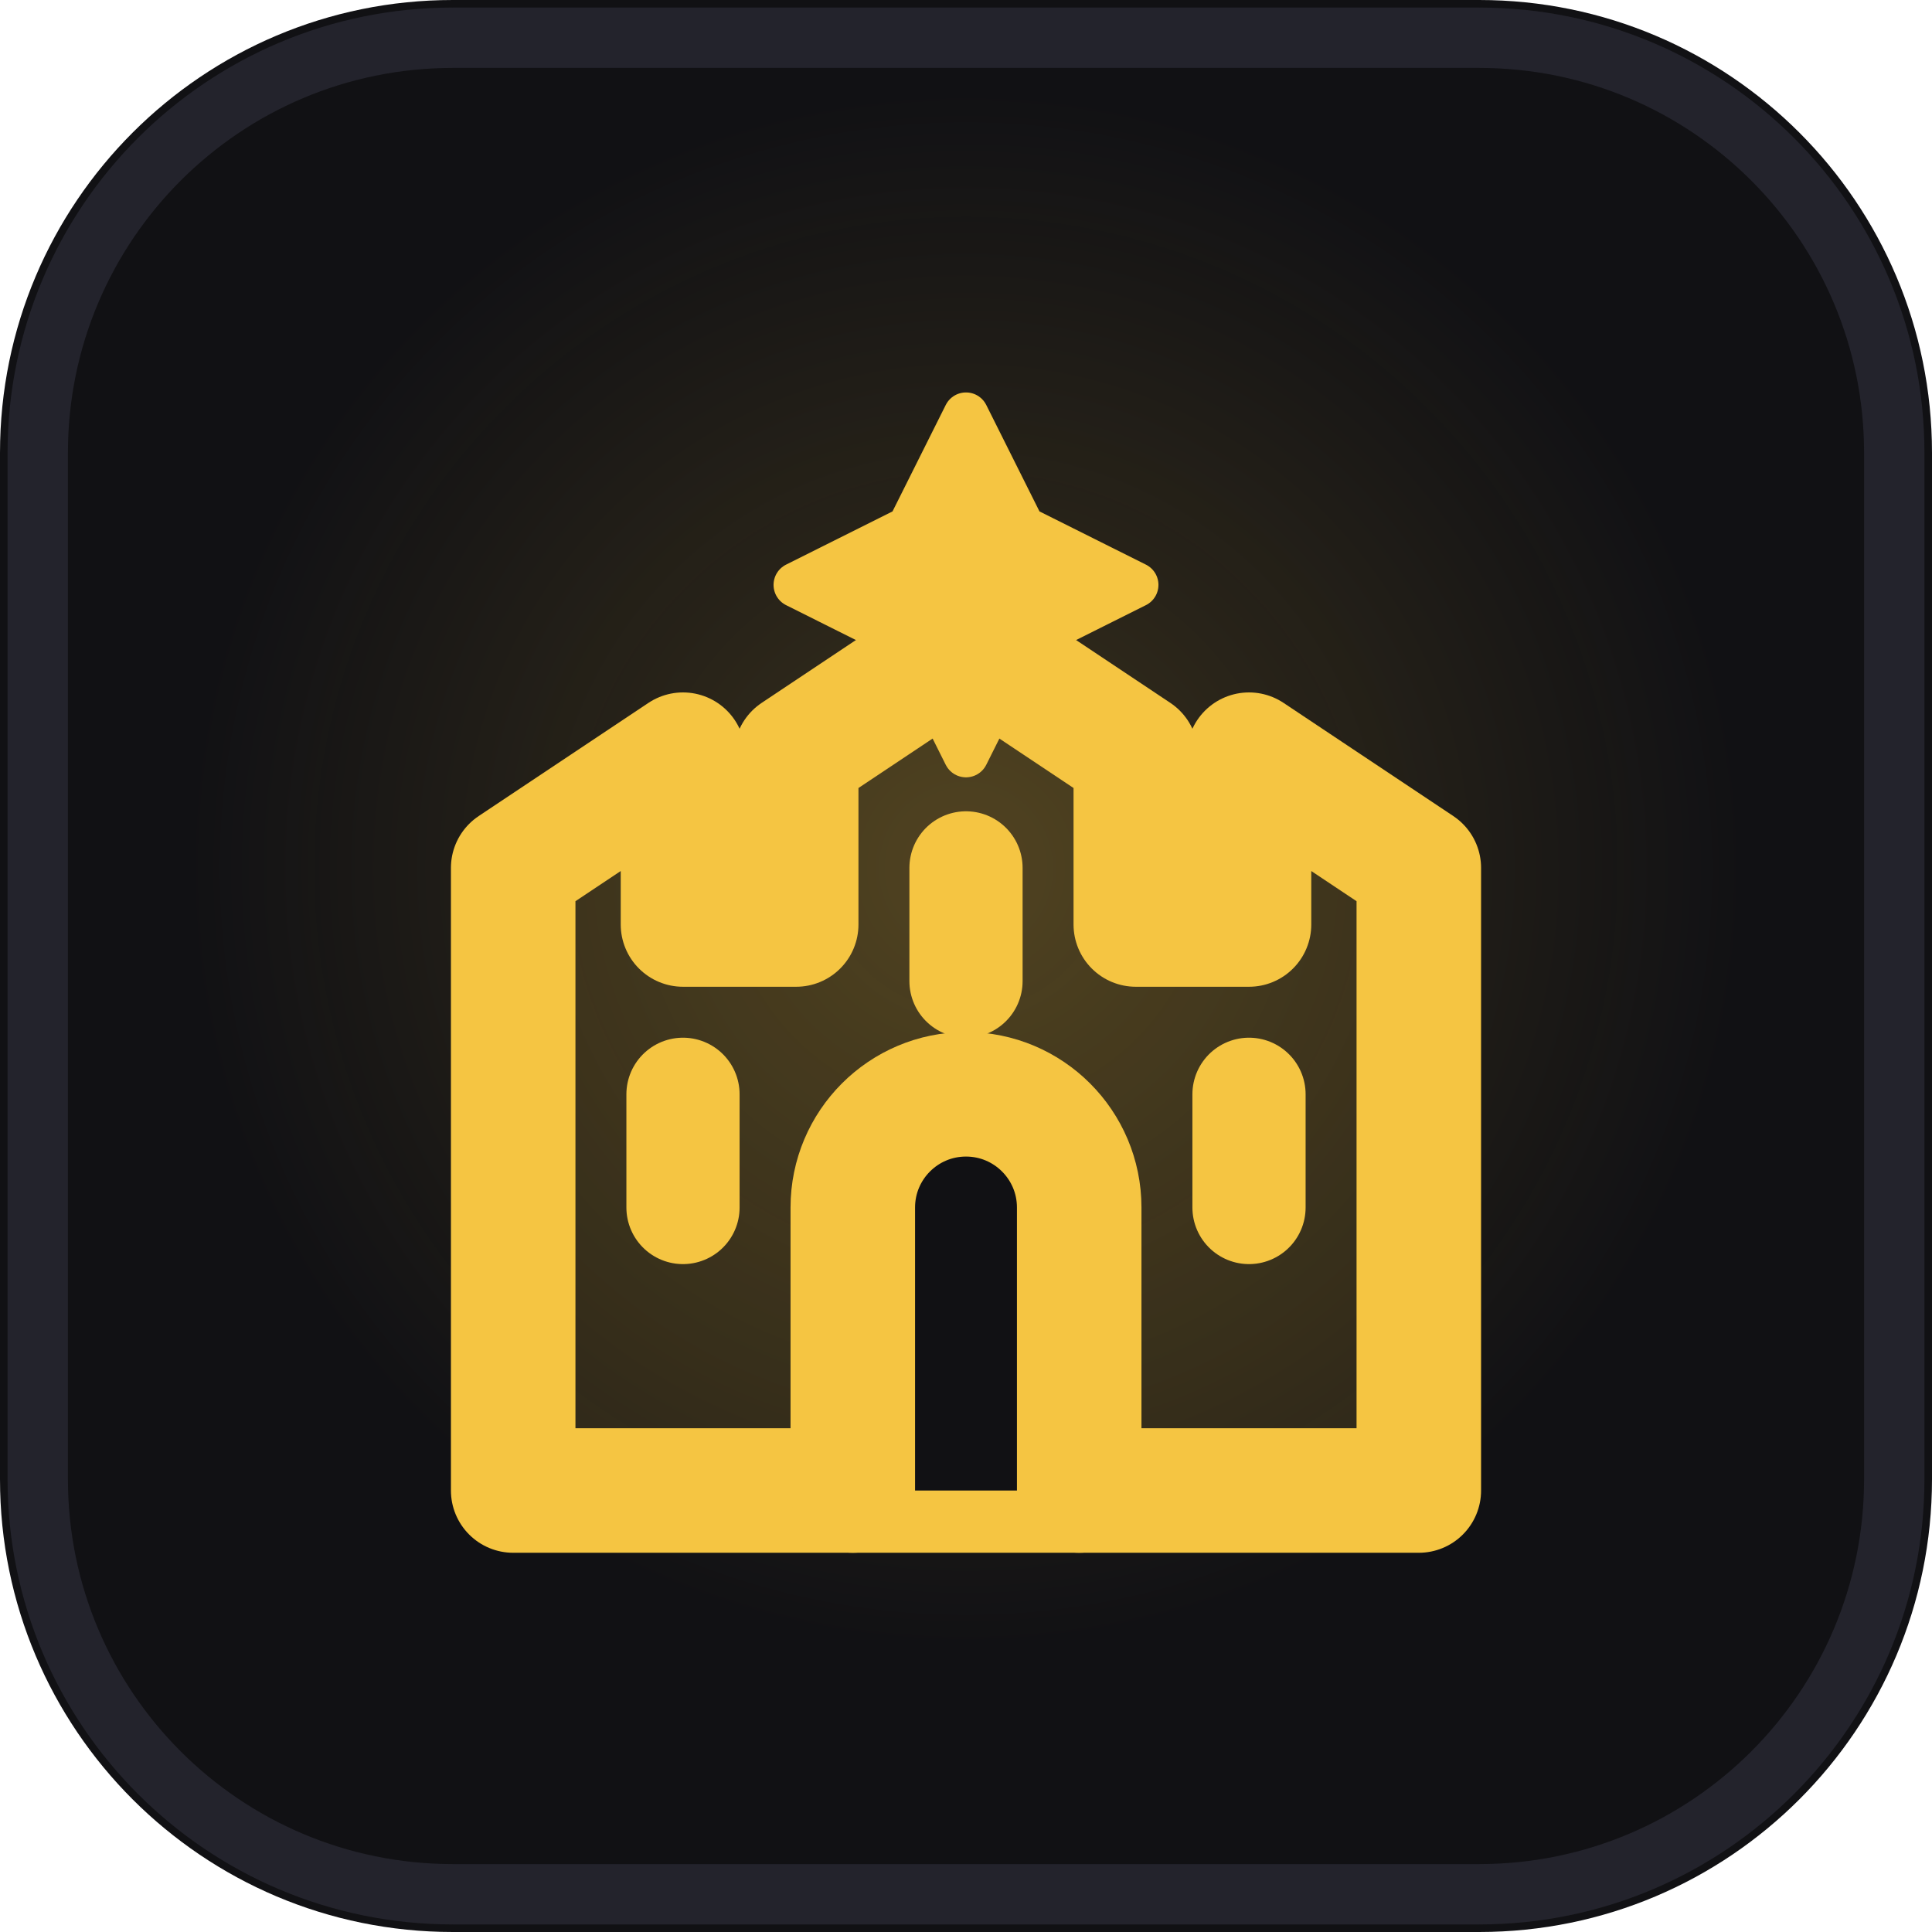
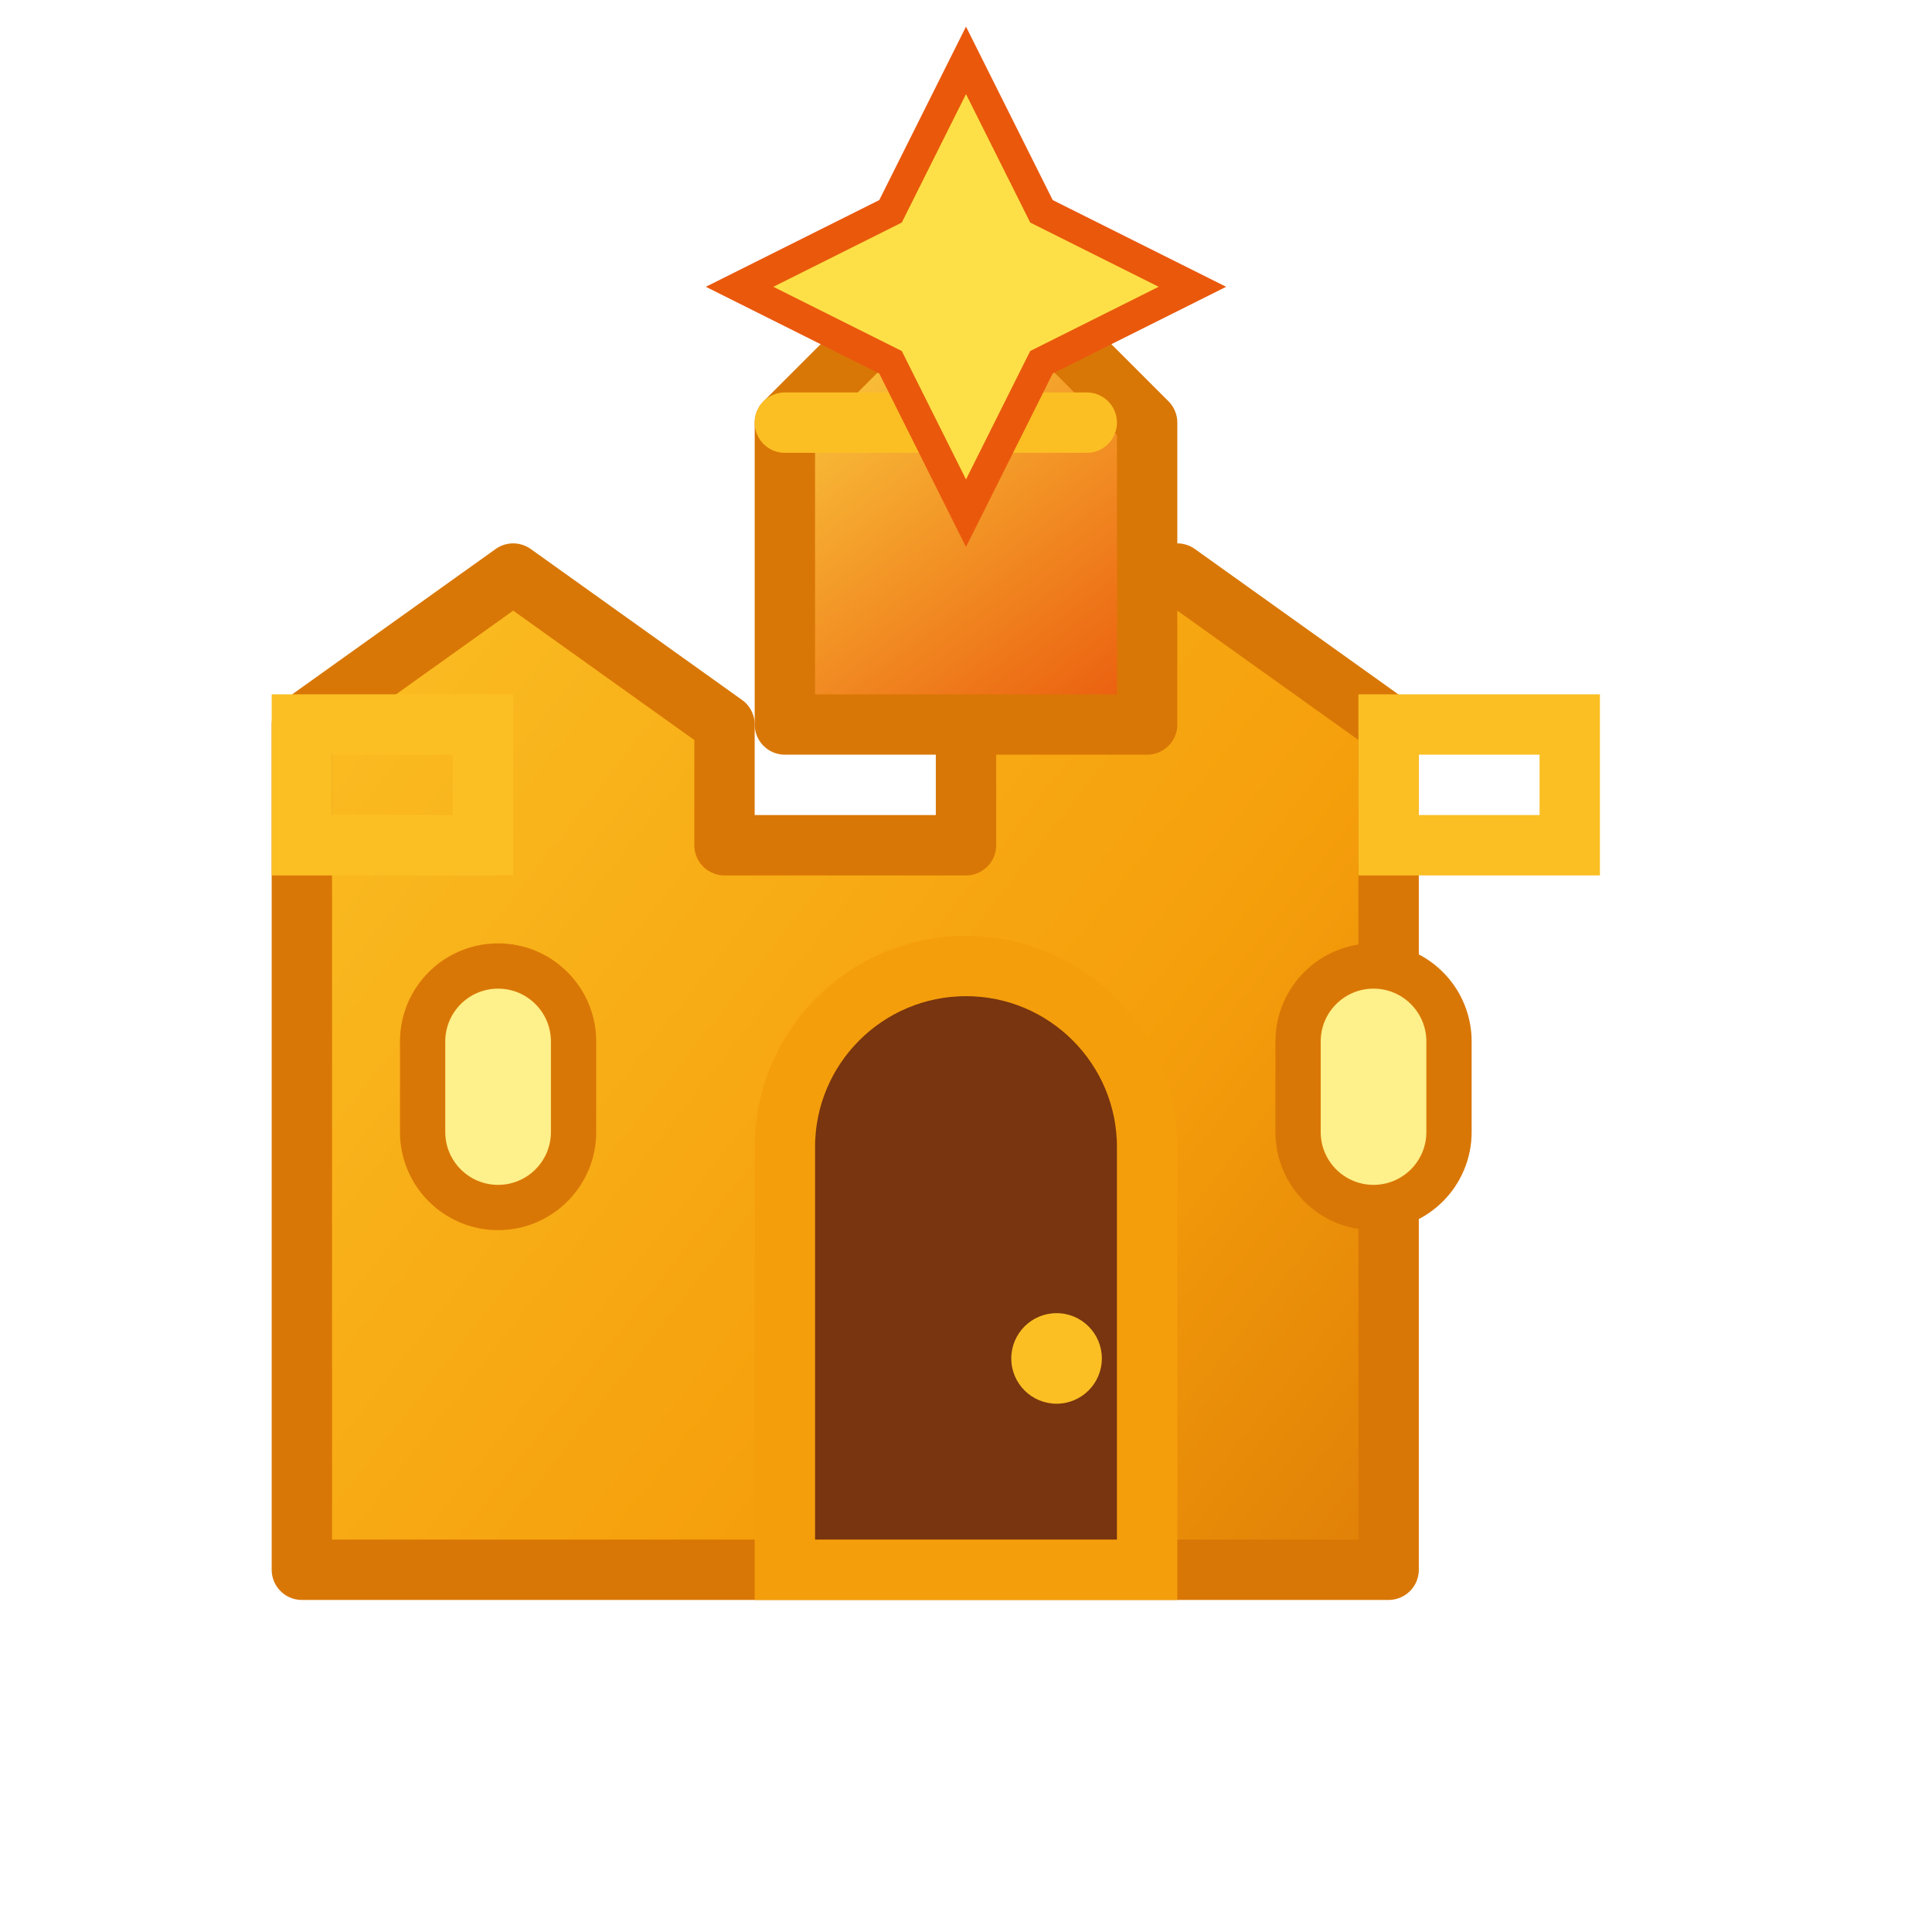
- <svg xmlns="http://www.w3.org/2000/svg" viewBox="0 0 512 512" width="100%" height="100%">
-   <rect width="512" height="512" rx="120" fill="#111114" />
-   <rect x="10" y="10" width="492" height="492" rx="110" fill="none" stroke="#23232C" stroke-width="16" />
-   <radialGradient id="dash-glow" cx="50%" cy="45%" r="40%">
-     <stop offset="0%" stop-color="#F5C542" stop-opacity="0.18" />
-     <stop offset="100%" stop-color="#F5C542" stop-opacity="0" />
-   </radialGradient>
-   <rect width="512" height="512" rx="120" fill="url(#dash-glow)" />
-   <g transform="translate(256, 260) scale(15)" stroke="#F5C542" stroke-width="2.2" stroke-linecap="round" stroke-linejoin="round" fill="none">
-     <g transform="translate(-12, -12)">
-       <path d="M4 21V10l3-2v3h2V8l3-2 3 2v3h2V8l3 2v11H4z" fill="#F5C542" fill-opacity="0.12" />
-       <path d="M10 21v-5a2 2 0 0 1 4 0v5" fill="#111114" />
-       <line x1="7" y1="14" x2="7" y2="16" stroke-width="2" />
-       <line x1="17" y1="14" x2="17" y2="16" stroke-width="2" />
-       <line x1="12" y1="10" x2="12" y2="12" stroke-width="2" />
-       <path d="M12 2l1 2 2 1-2 1-1 2-1-2-2-1 2-1z" fill="#F5C542" stroke-width="0.8" />
-     </g>
-   </g>
+ <svg xmlns="http://www.w3.org/2000/svg" viewBox="0 0 64 64" width="100%" height="100%" fill="none">
+   <path d="M10 52V24l7-5 7 5v4h8v-4l7-5 7 5v28H10z" fill="url(#dash-tower-grad)" stroke="#D97706" stroke-width="2" stroke-linejoin="round" />
+   <path d="M26 24V14l6-6 6 6v10H26z" fill="url(#dash-spire-grad)" stroke="#D97706" stroke-width="2" stroke-linejoin="round" />
+   <path d="M10 24h6v4h-6zM46 24h6v4h-6zM26 14h10" stroke="#FBBF24" stroke-width="2" stroke-linecap="round" />
+   <path d="M26 52V38a6 6 0 0 1 12 0v14H26z" fill="#78350F" stroke="#F59E0B" stroke-width="2" />
+   <circle cx="35" cy="45" r="1.5" fill="#FBBF24" />
+   <rect x="14" y="32" width="5" height="8" rx="2.5" fill="#FEF08A" stroke="#D97706" stroke-width="1.5" />
+   <rect x="43" y="32" width="5" height="8" rx="2.5" fill="#FEF08A" stroke="#D97706" stroke-width="1.5" />
+   <path d="M32 2l2.5 5 5 2.5-5 2.5-2.5 5-2.5-5-5-2.5 5-2.5z" fill="#FDE047" stroke="#EA580C" stroke-width="1" />
+   <defs>
+     <linearGradient id="dash-tower-grad" x1="10" y1="19" x2="52" y2="52" gradientUnits="userSpaceOnUse">
+       <stop offset="0%" stop-color="#FBBF24" />
+       <stop offset="60%" stop-color="#F59E0B" />
+       <stop offset="100%" stop-color="#D97706" />
+     </linearGradient>
+     <linearGradient id="dash-spire-grad" x1="26" y1="8" x2="38" y2="24" gradientUnits="userSpaceOnUse">
+       <stop offset="0%" stop-color="#FDE047" />
+       <stop offset="100%" stop-color="#EA580C" />
+     </linearGradient>
+   </defs>
</svg>
